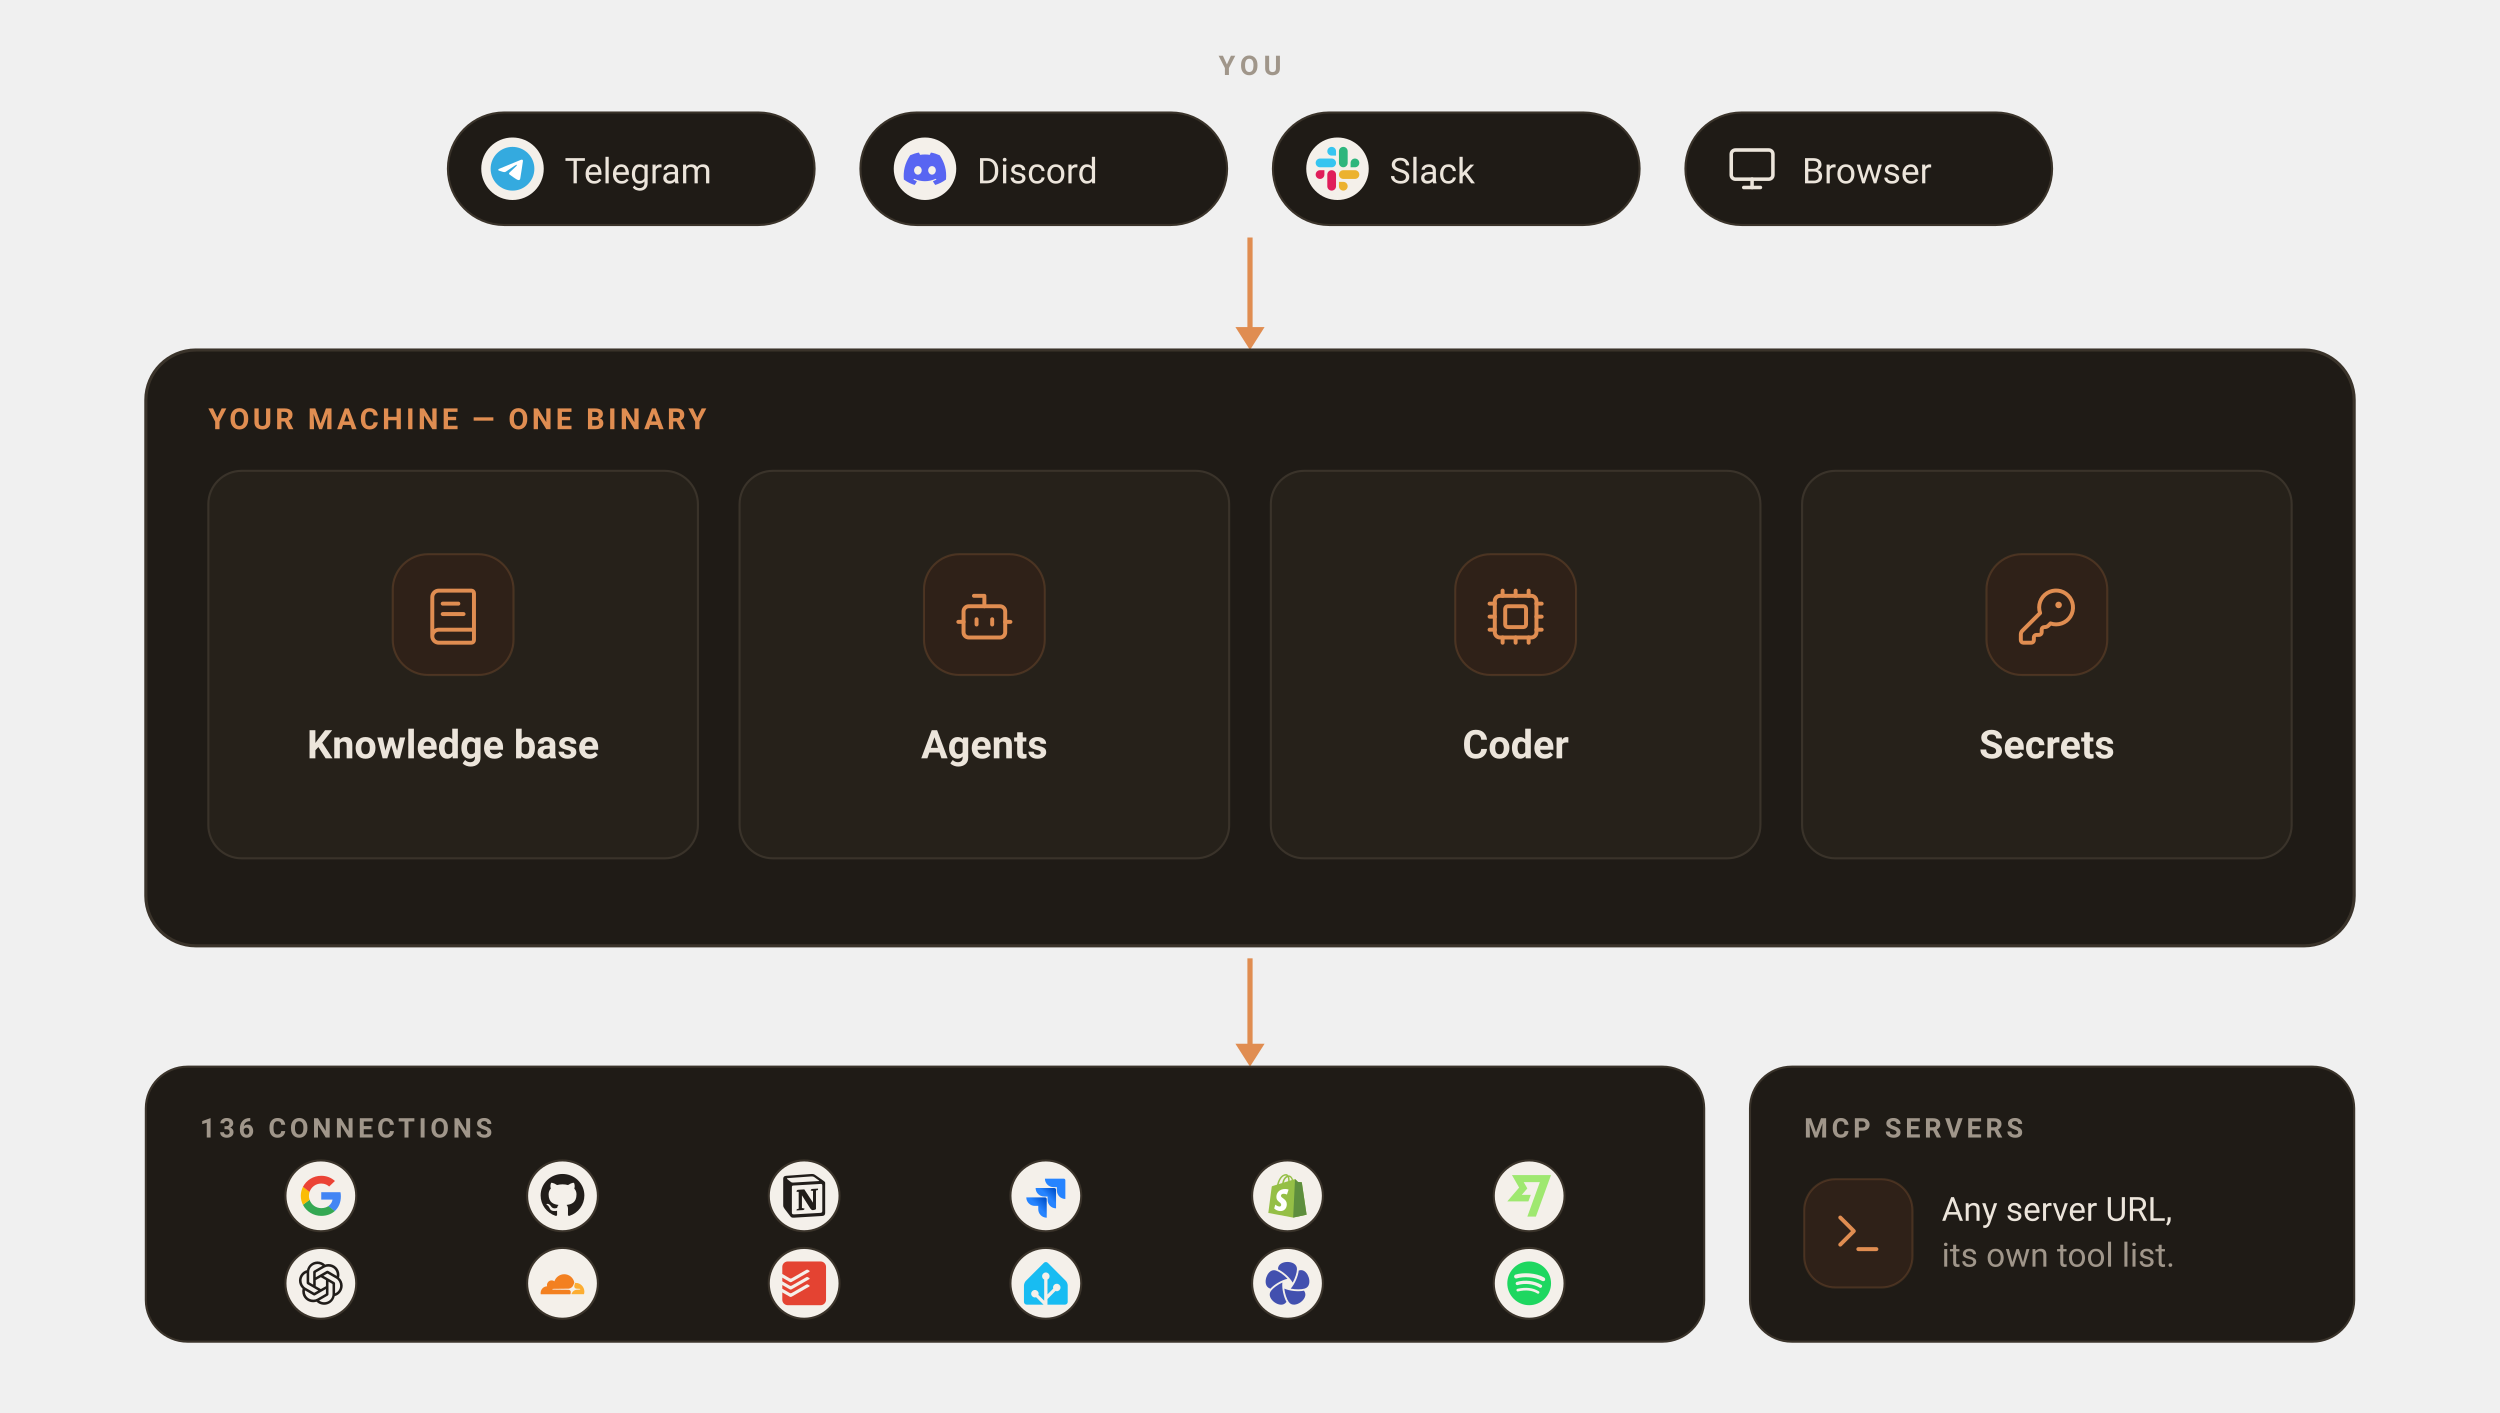
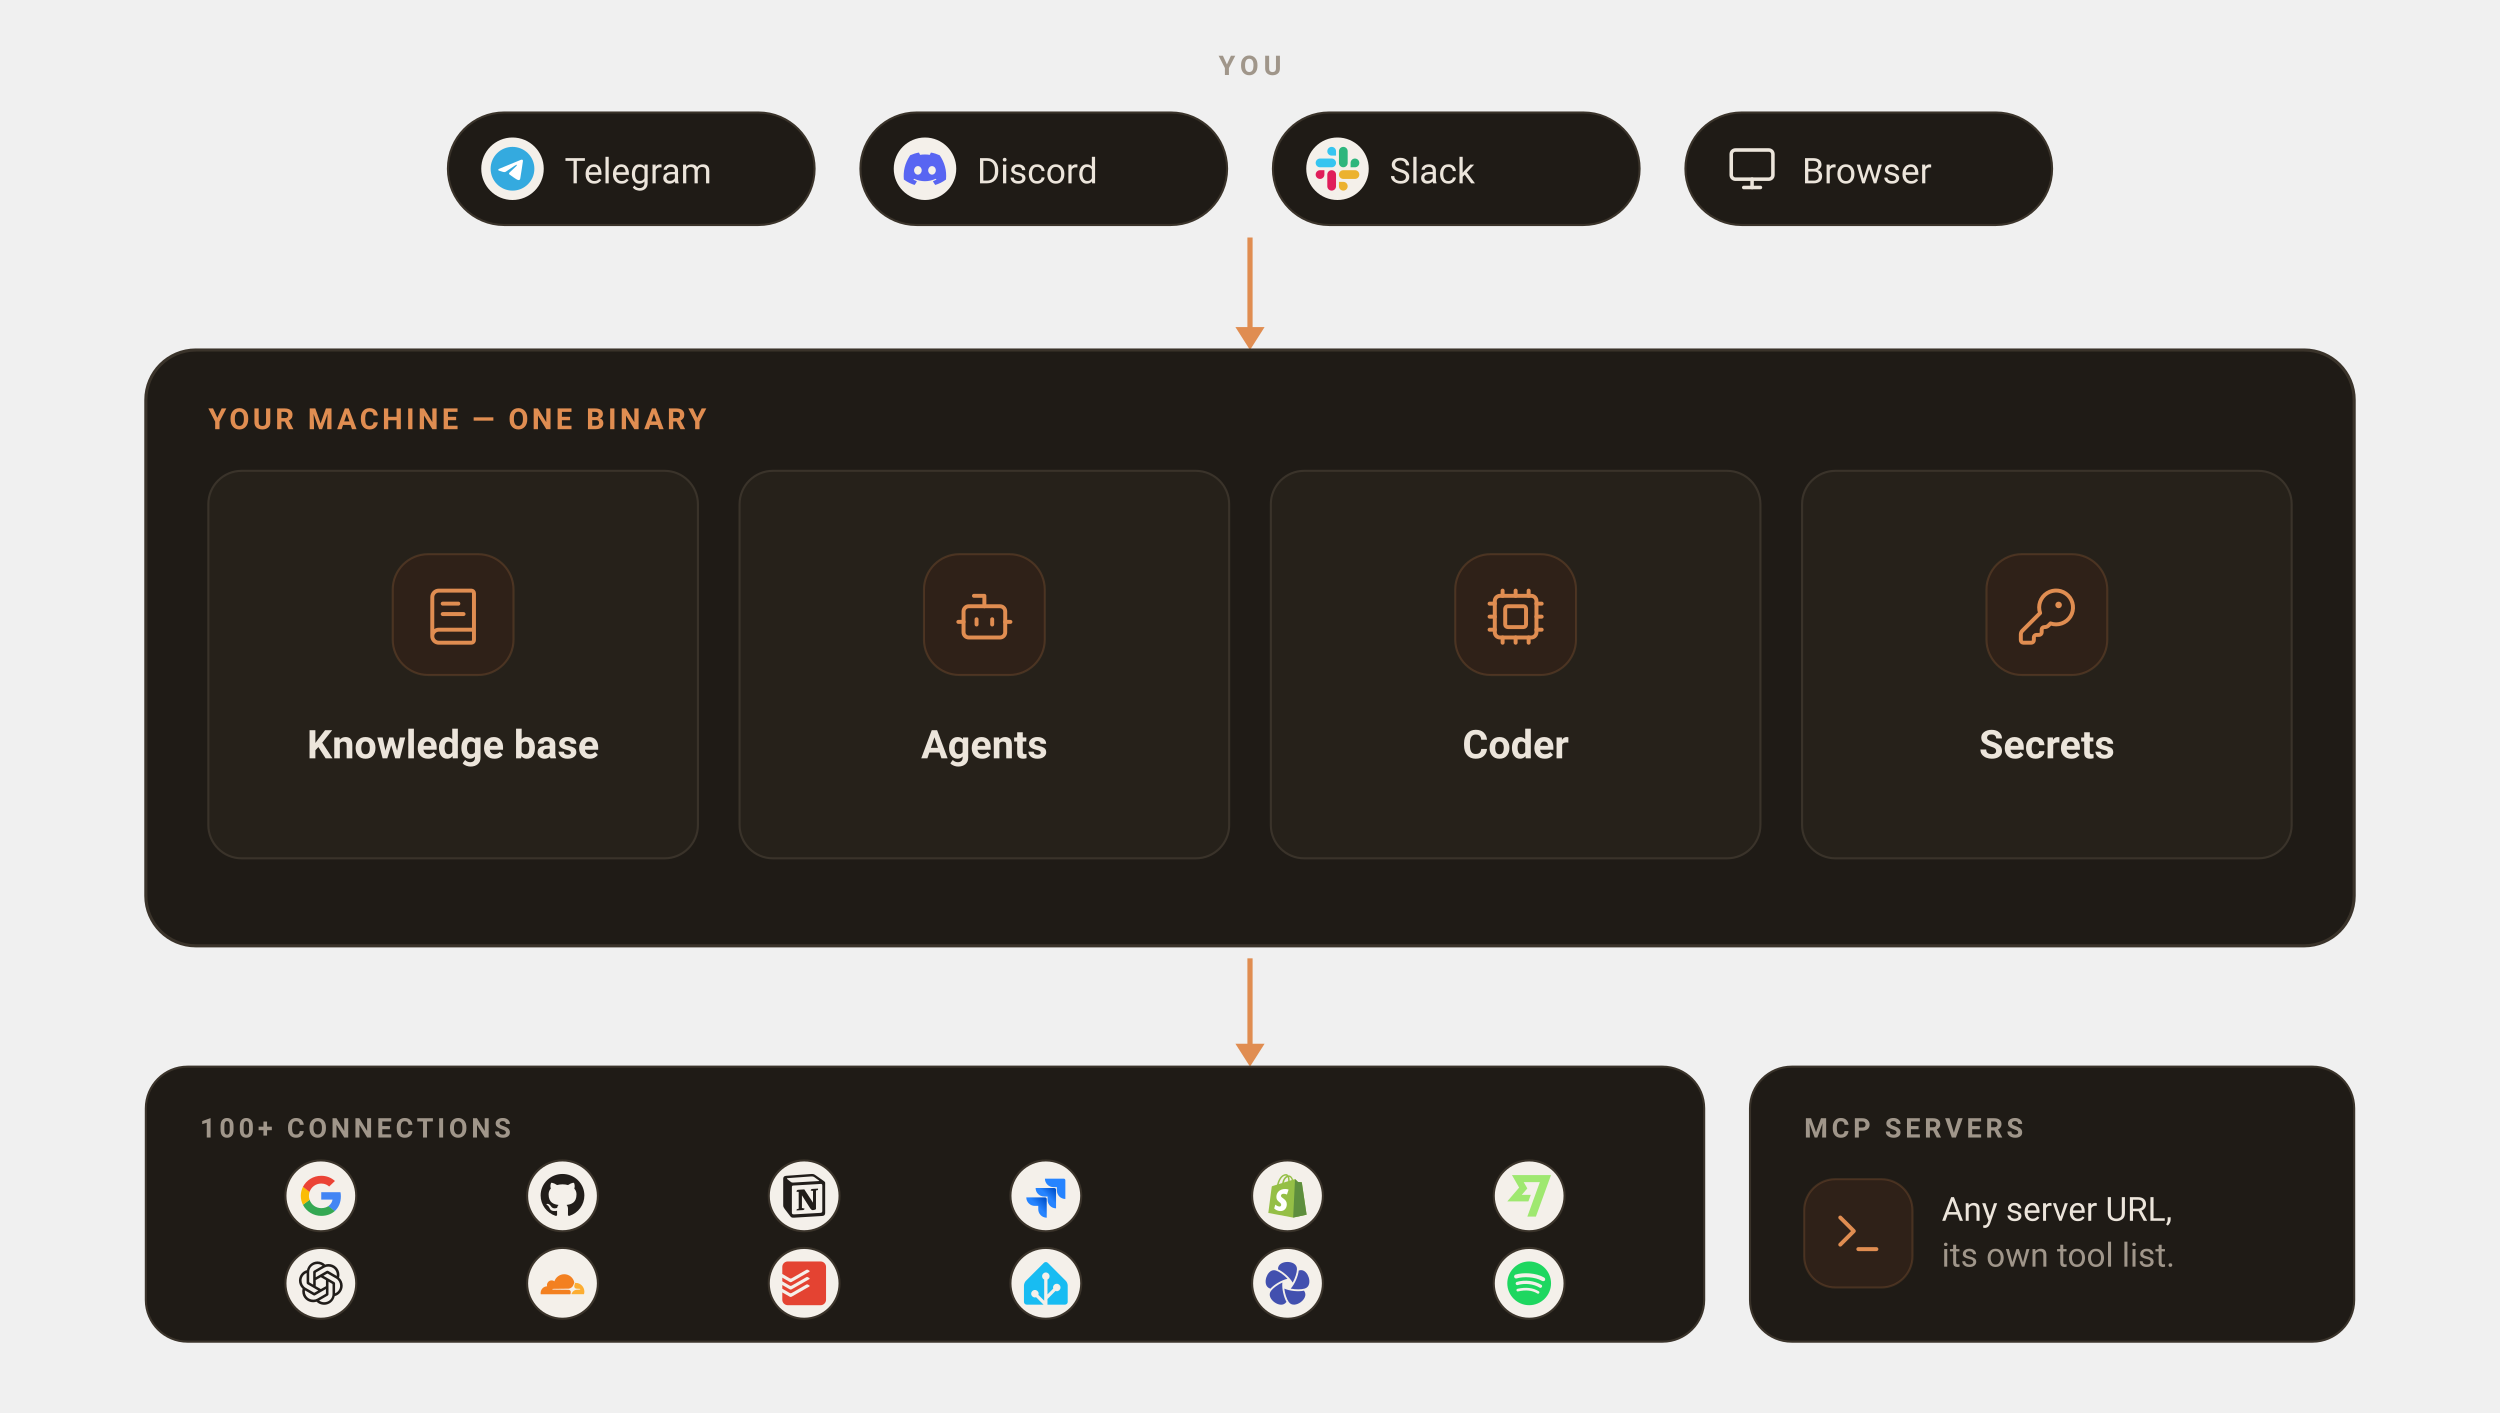
<svg xmlns="http://www.w3.org/2000/svg" xmlns:xlink="http://www.w3.org/1999/xlink" viewBox="0 0 1200 678" width="1200" height="678" role="img" aria-labelledby="rookery-architecture-telegram-di">
  <g font-family="ui-sans-serif, system-ui, -apple-system, 'Segoe UI', Roboto, Helvetica, Arial, sans-serif">
    <text x="600" y="36" font-size="13" fill="#a0968a" font-weight="600" text-anchor="middle" letter-spacing="2.4">YOU</text>
    <rect x="215" y="54" width="176" height="54" rx="27.0" fill="#1f1b16" stroke="#3a332a" />
    <circle cx="246" cy="81.0" r="15" fill="#f4f0ea" />
    <g transform="translate(235.5 70.5) scale(0.042)" color="#ece5db" fill="none">
      <path d="M250 500c138.071 0 250-111.929 250-250S388.071 0 250 0 0 111.929 0 250s111.929 250 250 250z" fill="#34aadf" />
      <path d="M104.047 247.832s125-51.3 168.352-69.364c16.619-7.225 72.977-30.347 72.977-30.347s26.012-10.115 23.844 14.451c-.723 10.116-6.503 45.52-12.283 83.815-8.671 54.191-18.064 113.439-18.064 113.439s-1.445 16.619-13.728 19.509-32.515-10.115-36.127-13.006c-2.891-2.167-54.191-34.682-72.977-50.578-5.058-4.335-10.838-13.005.722-23.121 26.012-23.844 57.081-53.468 75.867-72.254 8.671-8.671 17.341-28.902-18.786-4.336-51.3 35.405-101.878 68.642-101.878 68.642s-11.561 7.225-33.237.722c-21.677-6.502-46.966-15.173-46.966-15.173s-17.34-10.838 12.284-22.399z" fill="#fff" />
    </g>
    <text x="271" y="88" font-size="17" fill="#ece5db">Telegram</text>
    <rect x="413" y="54" width="176" height="54" rx="27.0" fill="#1f1b16" stroke="#3a332a" />
    <circle cx="444" cy="81.0" r="15" fill="#f4f0ea" />
    <g transform="translate(433.77 73.23) scale(0.02549)" color="#ece5db">
      <path d="m678.27 51.62c90.35 132.84 134.97 282.68 118.29 455.18-.07.73-.45 1.4-1.05 1.84-68.42 50.24-134.71 80.73-200.07 100.95a2.55 2.55 0 0 1 -2.81-.95c-15.1-21.01-28.82-43.16-40.84-66.42-.69-1.37-.06-3.02 1.36-3.56 21.79-8.21 42.51-18.05 62.44-29.7 1.57-.92 1.67-3.17.22-4.25-4.23-3.14-8.42-6.44-12.43-9.74-.75-.61-1.76-.73-2.61-.32-129.39 59.75-271.13 59.75-402.05 0-.85-.38-1.86-.25-2.59.35-4 3.3-8.2 6.57-12.39 9.71-1.45 1.08-1.33 3.33.25 4.25 19.93 11.43 40.65 21.49 62.41 29.74 1.41.54 2.08 2.15 1.38 3.52-11.76 23.29-25.48 45.44-40.86 66.45-.67.85-1.77 1.24-2.81.92-65.05-20.22-131.34-50.71-199.76-100.95-.57-.44-.98-1.14-1.04-1.87-13.94-149.21 14.47-300.29 118.18-455.18.25-.41.63-.73 1.07-.92 51.03-23.42 105.7-40.65 162.84-50.49 1.04-.16 2.08.32 2.62 1.24 7.06 12.5 15.13 28.53 20.59 41.63 60.23-9.2 121.4-9.2 182.89 0 5.46-12.82 13.25-29.13 20.28-41.63a2.47 2.47 0 0 1 2.62-1.24c57.17 9.87 111.84 27.1 162.83 50.49.45.19.82.51 1.04.95zm-339.04 283.7c.63-44.11-31.53-80.61-71.9-80.61-40.04 0-71.89 36.18-71.89 80.61 0 44.42 32.48 80.6 71.89 80.6 40.05 0 71.9-36.18 71.9-80.6zm265.82 0c.63-44.11-31.53-80.61-71.89-80.61-40.05 0-71.9 36.18-71.9 80.61 0 44.42 32.48 80.6 71.9 80.6 40.36 0 71.89-36.18 71.89-80.6z" fill="#5865f2" />
    </g>
    <text x="469" y="88" font-size="17" fill="#ece5db">Discord</text>
    <rect x="611" y="54" width="176" height="54" rx="27.0" fill="#1f1b16" stroke="#3a332a" />
    <circle cx="642" cy="81.0" r="15" fill="#f4f0ea" />
    <g transform="translate(631.52 70.5) scale(0.00856)" color="#ece5db">
      <g clip-rule="evenodd" fill-rule="evenodd">
        <path d="m897.4 0c-135.3.1-244.8 109.9-244.7 245.2-.1 135.3 109.5 245.1 244.8 245.2h244.8v-245.1c.1-135.3-109.5-245.1-244.9-245.3.1 0 .1 0 0 0m0 654h-652.6c-135.3.1-244.9 109.9-244.8 245.2-.2 135.3 109.4 245.1 244.7 245.3h652.7c135.3-.1 244.9-109.9 244.8-245.2.1-135.4-109.5-245.2-244.8-245.3z" fill="#36c5f0" />
        <path d="m2447.6 899.2c.1-135.3-109.5-245.1-244.8-245.2-135.3.1-244.9 109.9-244.8 245.2v245.3h244.8c135.3-.1 244.9-109.9 244.8-245.3zm-652.7 0v-654c.1-135.2-109.4-245-244.7-245.2-135.3.1-244.9 109.9-244.8 245.2v654c-.2 135.3 109.4 245.1 244.7 245.3 135.3-.1 244.9-109.9 244.8-245.3z" fill="#2eb67d" />
        <path d="m1550.1 2452.5c135.3-.1 244.9-109.9 244.8-245.2.1-135.3-109.5-245.1-244.8-245.2h-244.8v245.2c-.1 135.2 109.5 245 244.8 245.2zm0-654.1h652.7c135.3-.1 244.9-109.9 244.8-245.2.2-135.3-109.4-245.1-244.7-245.3h-652.7c-135.3.1-244.9 109.9-244.8 245.2-.1 135.4 109.4 245.2 244.7 245.3z" fill="#ecb22e" />
        <path d="m0 1553.2c-.1 135.3 109.5 245.1 244.8 245.2 135.3-.1 244.9-109.9 244.8-245.2v-245.2h-244.8c-135.3.1-244.9 109.9-244.8 245.2zm652.7 0v654c-.2 135.3 109.4 245.1 244.7 245.3 135.3-.1 244.9-109.9 244.8-245.2v-653.9c.2-135.3-109.4-245.1-244.7-245.3-135.4 0-244.9 109.8-244.8 245.1 0 0 0 .1 0 0" fill="#e01e5a" />
      </g>
    </g>
    <text x="667" y="88" font-size="17" fill="#ece5db">Slack</text>
    <rect x="809" y="54" width="176" height="54" rx="27.0" fill="#1f1b16" stroke="#3a332a" />
    <g transform="translate(829 69) scale(1)" fill="none" stroke="#ece5db" color="#ece5db" stroke-width="1.700" stroke-linecap="round" stroke-linejoin="round">
      <rect width="20" height="14" x="2" y="3" rx="2" />
      <line x1="8" x2="16" y1="21" y2="21" />
      <line x1="12" x2="12" y1="17" y2="21" />
    </g>
    <text x="865" y="88" font-size="17" fill="#ece5db">Browser</text>
    <path d="M600 114V159" stroke="#e08d51" stroke-width="2.5" />
    <path d="M593 157l7 11 7-11z" fill="#e08d51" />
    <rect x="70" y="168" width="1060" height="286" rx="24" fill="#1f1b16" stroke="#3a332a" stroke-width="1.5" />
    <text x="100" y="206" font-size="14" fill="#e08d51" font-weight="600" letter-spacing="1.6">YOUR MACHINE — ONE BINARY</text>
    <rect x="100" y="226" width="235" height="186" rx="16" fill="#26211a" stroke="#3a332a" />
    <rect x="188.5" y="266" width="58" height="58" rx="17" fill="#2f2118" stroke="#e08d51" stroke-opacity="0.18" />
    <g transform="translate(202.5 281) scale(1.25)" fill="none" stroke="#e08d51" color="#e08d51" stroke-width="1.520" stroke-linecap="round" stroke-linejoin="round">
      <path d="M4 19.5v-15A2.5 2.5 0 0 1 6.5 2H19a1 1 0 0 1 1 1v18a1 1 0 0 1-1 1H6.5a1 1 0 0 1 0-5H20" />
      <path d="M8 11h8" />
      <path d="M8 7h6" />
    </g>
    <text x="217.5" y="364" font-size="19" fill="#ece5db" font-weight="600" text-anchor="middle">Knowledge base</text>
    <rect x="355" y="226" width="235" height="186" rx="16" fill="#26211a" stroke="#3a332a" />
    <rect x="443.5" y="266" width="58" height="58" rx="17" fill="#2f2118" stroke="#e08d51" stroke-opacity="0.18" />
    <g transform="translate(457.5 281) scale(1.25)" fill="none" stroke="#e08d51" color="#e08d51" stroke-width="1.520" stroke-linecap="round" stroke-linejoin="round">
      <path d="M12 8V4H8" />
      <rect width="16" height="12" x="4" y="8" rx="2" />
      <path d="M2 14h2" />
      <path d="M20 14h2" />
      <path d="M15 13v2" />
      <path d="M9 13v2" />
    </g>
    <text x="472.5" y="364" font-size="19" fill="#ece5db" font-weight="600" text-anchor="middle">Agents</text>
    <rect x="610" y="226" width="235" height="186" rx="16" fill="#26211a" stroke="#3a332a" />
    <rect x="698.5" y="266" width="58" height="58" rx="17" fill="#2f2118" stroke="#e08d51" stroke-opacity="0.18" />
    <g transform="translate(712.5 281) scale(1.25)" fill="none" stroke="#e08d51" color="#e08d51" stroke-width="1.520" stroke-linecap="round" stroke-linejoin="round">
      <path d="M12 20v2" />
      <path d="M12 2v2" />
      <path d="M17 20v2" />
      <path d="M17 2v2" />
      <path d="M2 12h2" />
      <path d="M2 17h2" />
      <path d="M2 7h2" />
      <path d="M20 12h2" />
      <path d="M20 17h2" />
      <path d="M20 7h2" />
      <path d="M7 20v2" />
      <path d="M7 2v2" />
      <rect x="4" y="4" width="16" height="16" rx="2" />
      <rect x="8" y="8" width="8" height="8" rx="1" />
    </g>
    <text x="727.5" y="364" font-size="19" fill="#ece5db" font-weight="600" text-anchor="middle">Coder</text>
    <rect x="865" y="226" width="235" height="186" rx="16" fill="#26211a" stroke="#3a332a" />
    <rect x="953.5" y="266" width="58" height="58" rx="17" fill="#2f2118" stroke="#e08d51" stroke-opacity="0.18" />
    <g transform="translate(967.5 281) scale(1.25)" fill="none" stroke="#e08d51" color="#e08d51" stroke-width="1.520" stroke-linecap="round" stroke-linejoin="round">
      <path d="M2.586 17.414A2 2 0 0 0 2 18.828V21a1 1 0 0 0 1 1h3a1 1 0 0 0 1-1v-1a1 1 0 0 1 1-1h1a1 1 0 0 0 1-1v-1a1 1 0 0 1 1-1h.172a2 2 0 0 0 1.414-.586l.814-.814a6.5 6.5 0 1 0-4-4z" />
      <circle cx="16.5" cy="7.5" r=".5" fill="currentColor" />
    </g>
    <text x="982.5" y="364" font-size="19" fill="#ece5db" font-weight="600" text-anchor="middle">Secrets</text>
    <path d="M600 460V503" stroke="#e08d51" stroke-width="2.5" />
    <path d="M593 501l7 11 7-11z" fill="#e08d51" />
    <rect x="70" y="512" width="748" height="132" rx="20" fill="#1f1b16" stroke="#3a332a" />
-     <text x="96" y="546" font-size="13" fill="#a0968a" font-weight="600" letter-spacing="1.8">136 CONNECTIONS</text>
+     <text x="96" y="546" font-size="13" fill="#a0968a" font-weight="600" letter-spacing="1.8">100+ CONNECTIONS</text>
    <circle cx="154" cy="574" r="17" fill="#f4f0ea" stroke="#3a332a" />
    <g transform="translate(143.5 563.5) scale(0.875)" color="#211d1a">
      <path d="M23 12.245c0-.905-.075-1.565-.236-2.25h-10.54v4.083h6.186c-.124 1.014-.797 2.542-2.294 3.569l-.021.136 3.332 2.53.23.022C21.779 18.417 23 15.593 23 12.245z" fill="#4285F4" />
      <path d="M12.225 23c3.03 0 5.574-.978 7.433-2.665l-3.542-2.688c-.948.648-2.22 1.1-3.891 1.1a6.745 6.745 0 01-6.386-4.572l-.132.011-3.465 2.628-.045.124C4.043 20.531 7.835 23 12.225 23z" fill="#34A853" />
      <path d="M5.84 14.175A6.65 6.65 0 015.463 12c0-.758.138-1.491.361-2.175l-.006-.147-3.508-2.67-.115.054A10.831 10.831 0 001 12c0 1.772.436 3.447 1.197 4.938l3.642-2.763z" fill="#FBBC05" />
      <path d="M12.225 5.253c2.108 0 3.529.892 4.34 1.638l3.167-3.031C17.787 2.088 15.255 1 12.225 1 7.834 1 4.043 3.469 2.197 7.062l3.63 2.763a6.77 6.77 0 016.398-4.572z" fill="#EB4335" />
    </g>
    <circle cx="270" cy="574" r="17" fill="#f4f0ea" stroke="#3a332a" />
    <g transform="translate(259.5 563.5) scale(0.875)" color="#211d1a" fill="currentColor" fill-rule="evenodd">
      <path d="M12 0c6.63 0 12 5.276 12 11.79-.001 5.067-3.29 9.567-8.175 11.187-.6.118-.825-.25-.825-.56 0-.398.015-1.665.015-3.242 0-1.105-.375-1.813-.81-2.181 2.67-.295 5.475-1.297 5.475-5.822 0-1.297-.465-2.344-1.23-3.169.12-.295.54-1.503-.12-3.125 0 0-1.005-.324-3.3 1.209a11.32 11.32 0 00-3-.398c-1.02 0-2.04.133-3 .398-2.295-1.518-3.3-1.209-3.3-1.209-.66 1.622-.24 2.83-.12 3.125-.765.825-1.23 1.887-1.23 3.169 0 4.51 2.79 5.527 5.46 5.822-.345.294-.66.81-.765 1.577-.69.31-2.415.81-3.495-.973-.225-.354-.9-1.223-1.845-1.209-1.005.015-.405.56.015.781.51.28 1.095 1.327 1.23 1.666.24.663 1.02 1.93 4.035 1.385 0 .988.015 1.916.015 2.196 0 .31-.225.664-.825.56C3.303 21.374-.003 16.867 0 11.791 0 5.276 5.37 0 12 0z" />
    </g>
    <circle cx="386" cy="574" r="17" fill="#f4f0ea" stroke="#3a332a" />
    <g transform="translate(375.5 563.5) scale(0.875)" color="#211d1a" fill="currentColor" fill-rule="evenodd">
      <path clip-rule="evenodd" d="M15.257.055l-13.31.98C.874 1.128.5 1.83.5 2.667v14.559c0 .654.233 1.213.794 1.96l3.129 4.06c.513.653.98.794 1.962.745l15.457-.932c1.307-.093 1.681-.7 1.681-1.727V4.954c0-.53-.21-.684-.829-1.135l-.106-.078L18.34.755c-1.027-.746-1.45-.84-3.083-.7zm-8.521 4.63c-1.263.086-1.549.105-2.266-.477L2.647 2.76c-.186-.187-.092-.42.375-.466l12.796-.933c1.074-.094 1.634.28 2.054.606l2.195 1.587c.093.047.326.326.047.326l-13.216.794-.162.01zM5.263 21.193V7.287c0-.606.187-.886.748-.933l15.176-.886c.515-.047.748.28.748.886v13.81c0 .609-.093 1.122-.934 1.168l-14.523.84c-.842.047-1.215-.232-1.215-.98zm14.338-13.16c.093.422 0 .842-.422.89l-.699.139v10.264c-.608.327-1.168.513-1.635.513-.747 0-.934-.232-1.495-.932l-4.576-7.185v6.952l1.448.327s0 .84-1.169.84l-3.221.186c-.094-.187 0-.654.327-.747l.84-.232V9.853L7.832 9.76c-.093-.42.14-1.026.794-1.073l3.456-.232 4.763 7.279v-6.44l-1.214-.14c-.094-.513.28-.887.747-.933l3.223-.187z" />
    </g>
    <circle cx="502" cy="574" r="17" fill="#f4f0ea" stroke="#3a332a" />
    <g transform="translate(492.62 565.75) scale(0.07344)" color="#211d1a">
      <linearGradient id="jira-a">
        <stop offset=".18" stop-color="#0052cc" />
        <stop offset="1" stop-color="#2684ff" />
      </linearGradient>
      <linearGradient id="jira-b" x1="98.031%" x2="58.888%" xlink:href="#jira-a" y1=".161%" y2="40.766%" />
      <linearGradient id="jira-c" x1="100.665%" x2="55.402%" xlink:href="#jira-a" y1=".455%" y2="44.727%" />
      <path d="M244.658 0H121.707a55.502 55.502 0 0 0 55.502 55.502h22.649V77.37c.02 30.625 24.841 55.447 55.466 55.467V10.666C255.324 4.777 250.55 0 244.658 0z" fill="#2684ff" />
      <path d="M183.822 61.262H60.872c.019 30.625 24.84 55.447 55.466 55.467h22.649v21.938c.039 30.625 24.877 55.43 55.502 55.43V71.93c0-5.891-4.776-10.667-10.667-10.667z" fill="url(#jira-b)" />
      <path d="M122.951 122.489H0c0 30.653 24.85 55.502 55.502 55.502h22.72v21.867c.02 30.597 24.798 55.408 55.396 55.466V133.156c0-5.891-4.776-10.667-10.667-10.667z" fill="url(#jira-c)" />
    </g>
    <circle cx="618" cy="574" r="17" fill="#f4f0ea" stroke="#3a332a" />
    <g transform="translate(608.79 563.5) scale(0.07192)" color="#211d1a">
      <path d="M223.774 57.34c-.201-1.46-1.48-2.268-2.537-2.357-1.055-.088-23.383-1.743-23.383-1.743s-15.507-15.395-17.209-17.099c-1.703-1.703-5.029-1.185-6.32-.805-.19.056-3.388 1.043-8.678 2.68-5.18-14.906-14.322-28.604-30.405-28.604-.444 0-.901.018-1.358.044C129.31 3.407 123.644.779 118.75.779c-37.465 0-55.364 46.835-60.976 70.635-14.558 4.511-24.9 7.718-26.221 8.133-8.126 2.549-8.383 2.805-9.45 10.462C21.3 95.806.038 260.235.038 260.235l165.678 31.042 89.77-19.42S223.973 58.8 223.775 57.34zM156.49 40.848l-14.019 4.339c.005-.988.01-1.96.01-3.023 0-9.264-1.286-16.723-3.349-22.636 8.287 1.04 13.806 10.469 17.358 21.32zm-27.638-19.483c2.304 5.773 3.802 14.058 3.802 25.238 0 .572-.005 1.095-.01 1.624-9.117 2.824-19.024 5.89-28.953 8.966 5.575-21.516 16.025-31.908 25.161-35.828zm-11.131-10.537c1.617 0 3.246.549 4.805 1.622-12.007 5.65-24.877 19.88-30.312 48.297l-22.886 7.088C75.694 46.16 90.81 10.828 117.72 10.828z" fill="#95BF46" />
      <path d="M221.237 54.983c-1.055-.088-23.383-1.743-23.383-1.743s-15.507-15.395-17.209-17.099c-.637-.634-1.496-.959-2.394-1.099l-12.527 256.233 89.762-19.418S223.972 58.8 223.774 57.34c-.201-1.46-1.48-2.268-2.537-2.357" fill="#5E8E3E" />
      <path d="M135.242 104.585l-11.069 32.926s-9.698-5.176-21.586-5.176c-17.428 0-18.305 10.937-18.305 13.693 0 15.038 39.2 20.8 39.2 56.024 0 27.713-17.577 45.558-41.277 45.558-28.44 0-42.984-17.7-42.984-17.7l7.615-25.16s14.95 12.835 27.565 12.835c8.243 0 11.596-6.49 11.596-11.232 0-19.616-32.16-20.491-32.16-52.724 0-27.129 19.472-53.382 58.778-53.382 15.145 0 22.627 4.338 22.627 4.338" fill="#FFF" />
    </g>
    <circle cx="734" cy="574" r="17" fill="#f4f0ea" stroke="#3a332a" />
    <g transform="translate(723.5 563.5) scale(0.875)" color="#211d1a">
      <path fill="#9FE870" d="M6.488 7.469 0 15.05h11.585l1.301-3.576H7.922l3.033-3.507.01-.092L8.993 4.48h8.873l-6.878 18.925h4.706L24 .595H2.543l3.945 6.874Z" />
    </g>
    <circle cx="154" cy="616" r="17" fill="#f4f0ea" stroke="#3a332a" />
    <g transform="translate(143.5 605.5) scale(0.875)" color="#211d1a" fill="currentColor" fill-rule="evenodd">
      <path d="M9.205 8.658v-2.26c0-.19.072-.333.238-.428l4.543-2.616c.619-.357 1.356-.523 2.117-.523 2.854 0 4.662 2.212 4.662 4.566 0 .167 0 .357-.024.547l-4.71-2.759a.797.797 0 00-.856 0l-5.97 3.473zm10.609 8.8V12.06c0-.333-.143-.57-.429-.737l-5.97-3.473 1.95-1.118a.433.433 0 01.476 0l4.543 2.617c1.309.76 2.189 2.378 2.189 3.948 0 1.808-1.07 3.473-2.76 4.163zM7.802 12.703l-1.95-1.142c-.167-.095-.239-.238-.239-.428V5.899c0-2.545 1.95-4.472 4.591-4.472 1 0 1.927.333 2.712.928L8.23 5.067c-.285.166-.428.404-.428.737v6.898zM12 15.128l-2.795-1.57v-3.33L12 8.658l2.795 1.57v3.33L12 15.128zm1.796 7.23c-1 0-1.927-.332-2.712-.927l4.686-2.712c.285-.166.428-.404.428-.737v-6.898l1.974 1.142c.167.095.238.238.238.428v5.233c0 2.545-1.974 4.472-4.614 4.472zm-5.637-5.303l-4.544-2.617c-1.308-.761-2.188-2.378-2.188-3.948A4.482 4.482 0 014.21 6.327v5.423c0 .333.143.571.428.738l5.947 3.449-1.95 1.118a.432.432 0 01-.476 0zm-.262 3.9c-2.688 0-4.662-2.021-4.662-4.519 0-.19.024-.38.047-.57l4.686 2.71c.286.167.571.167.856 0l5.97-3.448v2.26c0 .19-.07.333-.237.428l-4.543 2.616c-.619.357-1.356.523-2.117.523zm5.899 2.83a5.947 5.947 0 005.827-4.756C22.287 18.339 24 15.84 24 13.296c0-1.665-.713-3.282-1.998-4.448.119-.5.19-.999.19-1.498 0-3.401-2.759-5.947-5.946-5.947-.642 0-1.26.095-1.88.31A5.962 5.962 0 0010.205 0a5.947 5.947 0 00-5.827 4.757C1.713 5.447 0 7.945 0 10.49c0 1.666.713 3.283 1.998 4.448-.119.5-.19 1-.19 1.499 0 3.401 2.759 5.946 5.946 5.946.642 0 1.26-.095 1.88-.309a5.96 5.96 0 004.162 1.713z" />
    </g>
    <circle cx="270" cy="616" r="17" fill="#f4f0ea" stroke="#3a332a" />
    <g transform="translate(259.5 605.5) scale(0.875)" color="#211d1a">
      <path d="M16.493 17.4c.135-.52.08-.983-.161-1.338-.215-.328-.592-.519-1.05-.519l-8.663-.109a.148.148 0 01-.135-.082c-.027-.054-.027-.109-.027-.163.027-.082.108-.164.189-.164l8.744-.11c1.05-.054 2.153-.9 2.556-1.937l.511-1.31c.027-.055.027-.11.027-.164C17.92 8.91 15.66 7 12.942 7c-2.503 0-4.628 1.638-5.381 3.903a2.432 2.432 0 00-1.803-.491c-1.21.109-2.153 1.092-2.287 2.32-.027.328 0 .628.054.9C1.56 13.688 0 15.326 0 17.319c0 .19.027.355.027.545 0 .082.08.137.161.137h15.983c.08 0 .188-.055.215-.164l.107-.437" fill="#F38020" />
      <path d="M19.238 11.75h-.242c-.054 0-.108.054-.135.109l-.35 1.2c-.134.52-.08.983.162 1.338.215.328.592.518 1.05.518l1.855.11c.054 0 .108.027.135.082.027.054.027.109.027.163-.027.082-.108.164-.188.164l-1.91.11c-1.05.054-2.153.9-2.557 1.937l-.134.355c-.027.055.026.137.107.137h6.592c.081 0 .162-.055.162-.137.107-.41.188-.846.188-1.31-.027-2.62-2.153-4.777-4.762-4.777" fill="#FCAD32" />
    </g>
    <circle cx="386" cy="616" r="17" fill="#f4f0ea" stroke="#3a332a" />
    <g transform="translate(375.5 605.5) scale(0.875)" color="#211d1a">
      <path fill="#E44332" d="M21 0H3C1.35 0 0 1.35 0 3v3.858s3.854 2.24 4.098 2.38c.31.18.694.177 1.004 0 .26-.147 8.02-4.608 8.136-4.675.279-.161.58-.107.748-.01.164.097.606.348.84.48.232.134.221.502.013.622l-9.712 5.59c-.346.2-.69.204-1.048.002C3.478 10.907.998 9.463 0 8.882v2.02l4.098 2.38c.31.18.694.177 1.004 0 .26-.147 8.02-4.609 8.136-4.676.279-.16.58-.106.748-.008.164.096.606.347.84.48.232.133.221.5.013.62-.208.121-9.288 5.346-9.712 5.59-.346.2-.69.205-1.048.002C3.478 14.951.998 13.506 0 12.926v2.02l4.098 2.38c.31.18.694.177 1.004 0 .26-.147 8.02-4.609 8.136-4.676.279-.16.58-.106.748-.009.164.097.606.348.84.48.232.133.221.502.013.622l-9.712 5.59c-.346.199-.69.204-1.048.001C3.478 18.994.998 17.55 0 16.97V21c0 1.65 1.35 3 3 3h18c1.65 0 3-1.35 3-3V3c0-1.65-1.35-3-3-3z" />
    </g>
    <circle cx="502" cy="616" r="17" fill="#f4f0ea" stroke="#3a332a" />
    <g transform="translate(491.5 605.5) scale(0.875)" color="#211d1a">
      <path fill="#18BCF2" d="M22.939 10.627 13.061.749a1.505 1.505 0 0 0-2.121 0l-9.879 9.878C.478 11.21 0 12.363 0 13.187v9c0 .826.675 1.5 1.5 1.5h9.227l-4.063-4.062a2.034 2.034 0 0 1-.664.113c-1.13 0-2.05-.92-2.05-2.05s.92-2.05 2.05-2.05 2.05.92 2.05 2.05c0 .233-.041.456-.113.665l3.163 3.163V9.928a2.05 2.05 0 0 1-1.15-1.84c0-1.13.92-2.05 2.05-2.05s2.05.92 2.05 2.05a2.05 2.05 0 0 1-1.15 1.84v8.127l3.146-3.146A2.051 2.051 0 0 1 18 12.239c1.13 0 2.05.92 2.05 2.05s-.92 2.05-2.05 2.05c-.25 0-.488-.047-.709-.13L12.9 20.602v3.088h9.6c.825 0 1.5-.675 1.5-1.5v-9c0-.825-.477-1.977-1.061-2.561z" />
    </g>
    <circle cx="618" cy="616" r="17" fill="#f4f0ea" stroke="#3a332a" />
    <g transform="translate(607.5 605.5) scale(0.875)" color="#211d1a">
      <path fill="#4250AF" d="M11.986.27c-2.409 0-5.207 1.091-5.207 3.895v.152c1.343.597 2.935 1.663 4.412 2.971 1.571 1.391 2.837 2.882 3.652 4.287 1.4-2.503 2.336-5.478 2.348-7.373V4.164c0-2.804-2.796-3.895-5.205-3.895m7.512 4.49c-.378-.008-.775.05-1.191.185-.037.012-.086.028-.144.047-.152 1.461-.676 3.304-1.463 5.113-.837 1.924-1.863 3.59-2.947 4.799 2.813.558 5.931.527 7.736-.047.013-.004.025-.006.035-.01 2.667-.867 2.84-3.864 2.096-6.154-.628-1.933-2.081-3.89-4.121-3.934m-14.996.039C2.462 4.842 1.009 6.797.381 8.73c-.744 2.291-.571 5.288 2.096 6.154l.144.047c.982-1.093 2.487-2.276 4.188-3.277 1.809-1.065 3.619-1.808 5.207-2.148-1.948-2.105-4.488-3.913-6.287-4.51l-.035-.012c-.417-.135-.814-.194-1.191-.186m4.672 6.758c-2.604 1.202-5.109 3.06-6.232 4.586l-.021.029c-1.648 2.268-.027 4.795 1.922 6.211 1.949 1.416 4.852 2.176 6.5-.092.023-.031.054-.071.09-.121-.736-1.272-1.396-3.072-1.822-4.998-.453-2.049-.602-4-.436-5.615m1.072 3.338c.339 2.848 1.331 5.804 2.436 7.344l.021.029c1.648 2.268 4.551 1.508 6.5.092 1.949-1.416 3.57-3.943 1.922-6.211-.023-.031-.052-.073-.088-.123-1.437.307-3.352.379-5.316.189-2.089-.202-3.99-.662-5.475-1.32" />
    </g>
    <circle cx="734" cy="616" r="17" fill="#f4f0ea" stroke="#3a332a" />
    <g transform="translate(723.5 605.5) scale(0.875)" color="#211d1a">
      <path fill="#1ED760" d="M12 0C5.4 0 0 5.4 0 12s5.4 12 12 12 12-5.4 12-12S18.66 0 12 0zm5.521 17.34c-.24.359-.66.48-1.021.24-2.82-1.74-6.36-2.101-10.561-1.141-.418.122-.779-.179-.899-.539-.12-.421.18-.78.54-.9 4.56-1.021 8.52-.6 11.64 1.32.42.18.479.659.301 1.02zm1.44-3.3c-.301.42-.841.6-1.262.3-3.239-1.98-8.159-2.58-11.939-1.38-.479.12-1.02-.12-1.14-.6-.12-.48.12-1.021.6-1.141C9.6 9.9 15 10.561 18.72 12.84c.361.181.54.78.241 1.2zm.12-3.36C15.24 8.4 8.82 8.16 5.16 9.301c-.6.179-1.2-.181-1.38-.721-.18-.601.18-1.2.72-1.381 4.26-1.26 11.28-1.02 15.721 1.621.539.3.719 1.02.419 1.56-.299.421-1.02.599-1.559.3z" />
    </g>
    <rect x="840" y="512" width="290" height="132" rx="20" fill="#1f1b16" stroke="#3a332a" />
    <text x="866" y="546" font-size="13" fill="#a0968a" font-weight="600" letter-spacing="1.8">MCP SERVERS</text>
    <rect x="866" y="566" width="52" height="52" rx="15" fill="#2f2118" stroke="#e08d51" stroke-opacity="0.18" />
    <g transform="translate(879 579) scale(1.0833)" fill="none" stroke="#e08d51" color="#e08d51" stroke-width="1.754" stroke-linecap="round" stroke-linejoin="round">
      <path d="M12 19h8" />
      <path d="m4 17 6-6-6-6" />
    </g>
    <text x="932" y="586" font-size="16" fill="#ece5db">Any server URL,</text>
    <text x="932" y="608" font-size="16" fill="#a0968a">its own tool list.</text>
  </g>
</svg>
